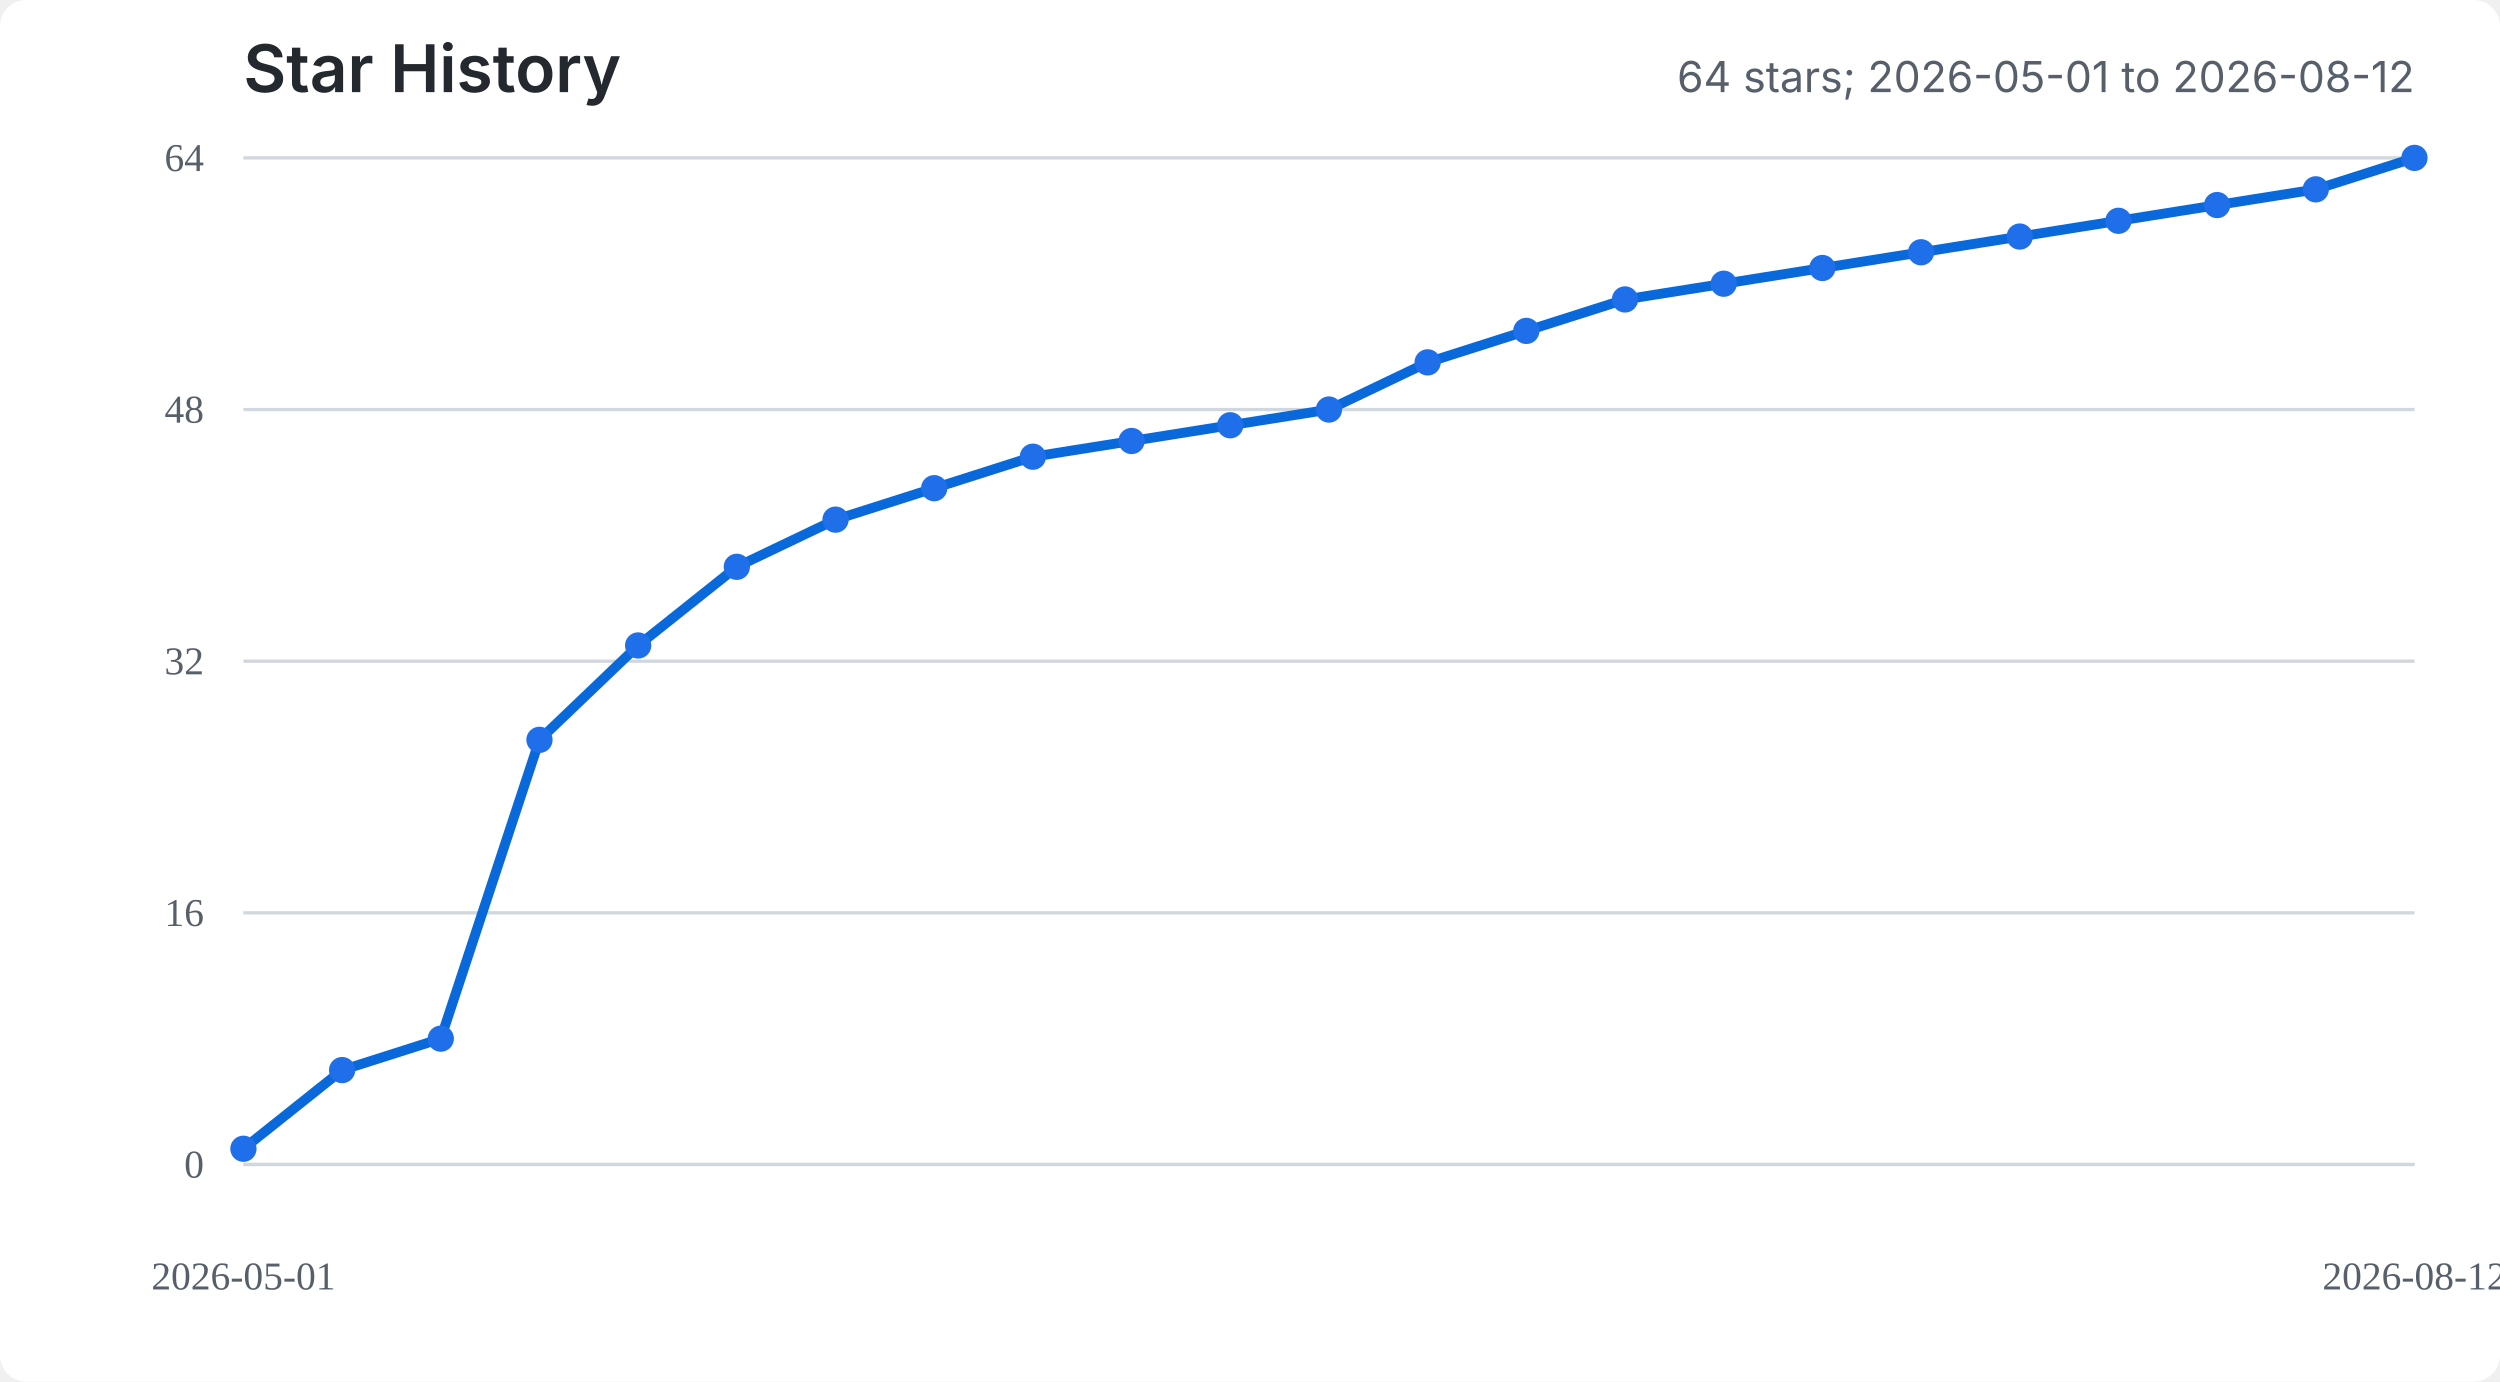
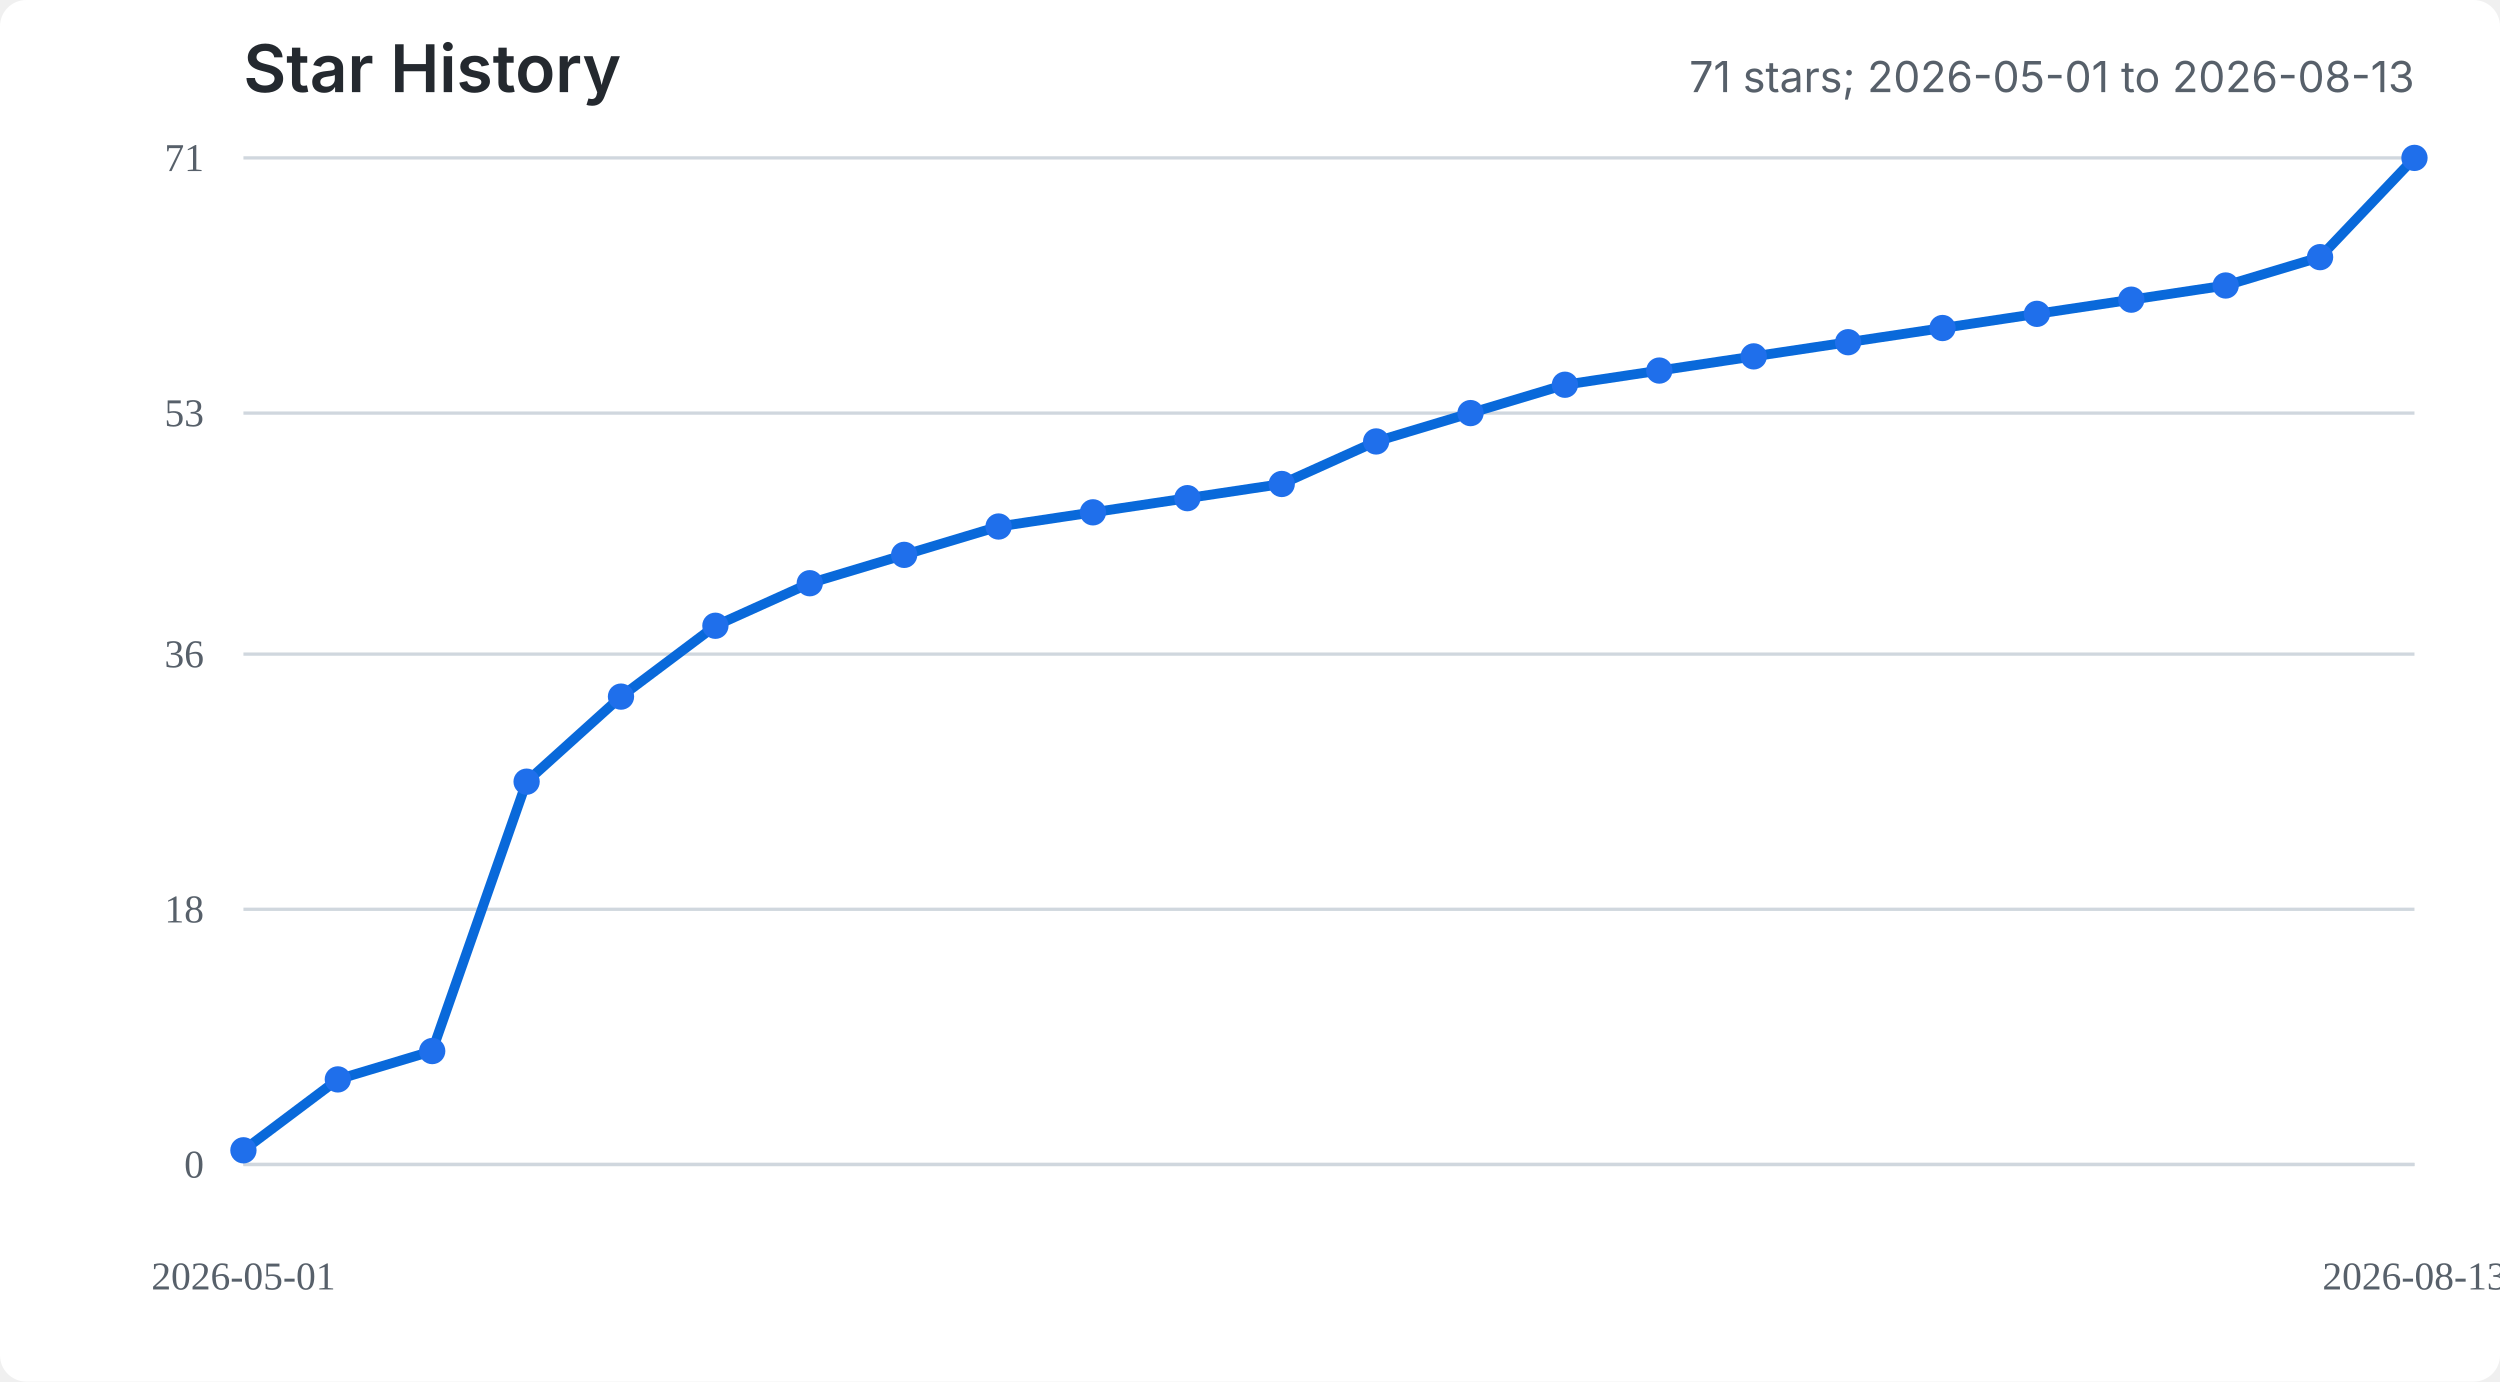
<svg xmlns="http://www.w3.org/2000/svg" width="760" height="420" viewBox="0 0 760 420" role="img" aria-labelledby="title desc">
  <rect width="100%" height="100%" fill="#ffffff" rx="8" />
  <text x="74" y="28" fill="#24292f" font-family="-apple-system,BlinkMacSystemFont,'Segoe UI',sans-serif" font-size="20" font-weight="600">Star History</text>
-   <text x="734" y="28" text-anchor="end" fill="#57606a" font-family="-apple-system,BlinkMacSystemFont,'Segoe UI',sans-serif" font-size="13">64 stars; 2026-05-01 to 2026-08-12</text>
+   <text x="734" y="28" text-anchor="end" fill="#57606a" font-family="-apple-system,BlinkMacSystemFont,'Segoe UI',sans-serif" font-size="13">71 stars; 2026-05-01 to 2026-08-13</text>
  <line x1="74" y1="354.00" x2="734" y2="354.00" stroke="#d0d7de" stroke-width="1" />
-   <line x1="74" y1="277.50" x2="734" y2="277.50" stroke="#d0d7de" stroke-width="1" />
-   <line x1="74" y1="201.00" x2="734" y2="201.00" stroke="#d0d7de" stroke-width="1" />
-   <line x1="74" y1="124.50" x2="734" y2="124.50" stroke="#d0d7de" stroke-width="1" />
+   <line x1="74" y1="276.42" x2="734" y2="276.42" stroke="#d0d7de" stroke-width="1" />
+   <line x1="74" y1="198.85" x2="734" y2="198.85" stroke="#d0d7de" stroke-width="1" />
+   <line x1="74" y1="125.58" x2="734" y2="125.58" stroke="#d0d7de" stroke-width="1" />
  <line x1="74" y1="48.00" x2="734" y2="48.00" stroke="#d0d7de" stroke-width="1" />
  <text x="62" y="358.00" text-anchor="end" fill="#57606a" font-size="12">0</text>
-   <text x="62" y="281.50" text-anchor="end" fill="#57606a" font-size="12">16</text>
-   <text x="62" y="205.00" text-anchor="end" fill="#57606a" font-size="12">32</text>
-   <text x="62" y="128.50" text-anchor="end" fill="#57606a" font-size="12">48</text>
-   <text x="62" y="52.00" text-anchor="end" fill="#57606a" font-size="12">64</text>
+   <text x="62" y="280.42" text-anchor="end" fill="#57606a" font-size="12">18</text>
+   <text x="62" y="202.85" text-anchor="end" fill="#57606a" font-size="12">36</text>
+   <text x="62" y="129.58" text-anchor="end" fill="#57606a" font-size="12">53</text>
+   <text x="62" y="52.00" text-anchor="end" fill="#57606a" font-size="12">71</text>
  <line x1="74" y1="354" x2="734" y2="354" stroke="#d0d7de" stroke-width="1" />
-   <polyline points="74.00,349.22 104.00,325.31 134.00,315.75 164.00,224.91 194.00,196.22 224.00,172.31 254.00,157.97 284.00,148.41 314.00,138.84 344.00,134.06 374.00,129.28 404.00,124.50 434.00,110.16 464.00,100.59 494.00,91.03 524.00,86.25 554.00,81.47 584.00,76.69 614.00,71.91 644.00,67.12 674.00,62.34 704.00,57.56 734.00,48.00" fill="none" stroke="#0969da" stroke-width="3" stroke-linecap="round" stroke-linejoin="round" />
-   <circle cx="74.00" cy="349.22" r="4" fill="#1f6feb" />
-   <circle cx="104.00" cy="325.31" r="4" fill="#1f6feb" />
-   <circle cx="134.00" cy="315.75" r="4" fill="#1f6feb" />
-   <circle cx="164.00" cy="224.91" r="4" fill="#1f6feb" />
-   <circle cx="194.00" cy="196.22" r="4" fill="#1f6feb" />
-   <circle cx="224.00" cy="172.31" r="4" fill="#1f6feb" />
-   <circle cx="254.00" cy="157.97" r="4" fill="#1f6feb" />
-   <circle cx="284.00" cy="148.41" r="4" fill="#1f6feb" />
-   <circle cx="314.00" cy="138.84" r="4" fill="#1f6feb" />
-   <circle cx="344.00" cy="134.06" r="4" fill="#1f6feb" />
-   <circle cx="374.00" cy="129.28" r="4" fill="#1f6feb" />
-   <circle cx="404.00" cy="124.50" r="4" fill="#1f6feb" />
-   <circle cx="434.00" cy="110.16" r="4" fill="#1f6feb" />
-   <circle cx="464.00" cy="100.59" r="4" fill="#1f6feb" />
-   <circle cx="494.00" cy="91.03" r="4" fill="#1f6feb" />
-   <circle cx="524.00" cy="86.25" r="4" fill="#1f6feb" />
-   <circle cx="554.00" cy="81.47" r="4" fill="#1f6feb" />
-   <circle cx="584.00" cy="76.69" r="4" fill="#1f6feb" />
-   <circle cx="614.00" cy="71.91" r="4" fill="#1f6feb" />
-   <circle cx="644.00" cy="67.12" r="4" fill="#1f6feb" />
-   <circle cx="674.00" cy="62.34" r="4" fill="#1f6feb" />
-   <circle cx="704.00" cy="57.56" r="4" fill="#1f6feb" />
+   <polyline points="74.00,349.69 102.70,328.14 131.39,319.52 160.09,237.63 188.78,211.77 217.48,190.23 246.17,177.30 274.87,168.68 303.57,160.06 332.26,155.75 360.96,151.44 389.65,147.13 418.35,134.20 447.04,125.58 475.74,116.96 504.43,112.65 533.13,108.34 561.83,104.03 590.52,99.72 619.22,95.41 647.91,91.10 676.61,86.79 705.30,78.17 734.00,48.00" fill="none" stroke="#0969da" stroke-width="3" stroke-linecap="round" stroke-linejoin="round" />
+   <circle cx="74.00" cy="349.69" r="4" fill="#1f6feb" />
+   <circle cx="102.70" cy="328.14" r="4" fill="#1f6feb" />
+   <circle cx="131.39" cy="319.52" r="4" fill="#1f6feb" />
+   <circle cx="160.09" cy="237.63" r="4" fill="#1f6feb" />
+   <circle cx="188.78" cy="211.77" r="4" fill="#1f6feb" />
+   <circle cx="217.48" cy="190.23" r="4" fill="#1f6feb" />
+   <circle cx="246.17" cy="177.30" r="4" fill="#1f6feb" />
+   <circle cx="274.87" cy="168.68" r="4" fill="#1f6feb" />
+   <circle cx="303.57" cy="160.06" r="4" fill="#1f6feb" />
+   <circle cx="332.26" cy="155.75" r="4" fill="#1f6feb" />
+   <circle cx="360.96" cy="151.44" r="4" fill="#1f6feb" />
+   <circle cx="389.65" cy="147.13" r="4" fill="#1f6feb" />
+   <circle cx="418.35" cy="134.20" r="4" fill="#1f6feb" />
+   <circle cx="447.04" cy="125.58" r="4" fill="#1f6feb" />
+   <circle cx="475.74" cy="116.96" r="4" fill="#1f6feb" />
+   <circle cx="504.43" cy="112.65" r="4" fill="#1f6feb" />
+   <circle cx="533.13" cy="108.34" r="4" fill="#1f6feb" />
+   <circle cx="561.83" cy="104.03" r="4" fill="#1f6feb" />
+   <circle cx="590.52" cy="99.72" r="4" fill="#1f6feb" />
+   <circle cx="619.22" cy="95.41" r="4" fill="#1f6feb" />
+   <circle cx="647.91" cy="91.10" r="4" fill="#1f6feb" />
+   <circle cx="676.61" cy="86.79" r="4" fill="#1f6feb" />
+   <circle cx="705.30" cy="78.17" r="4" fill="#1f6feb" />
  <circle cx="734.00" cy="48.00" r="4" fill="#1f6feb" />
  <text x="74.00" y="392" text-anchor="middle" fill="#57606a" font-size="12">2026-05-01</text>
-   <text x="734.00" y="392" text-anchor="middle" fill="#57606a" font-size="12">2026-08-12</text>
+   <text x="734.00" y="392" text-anchor="middle" fill="#57606a" font-size="12">2026-08-13</text>
</svg>
